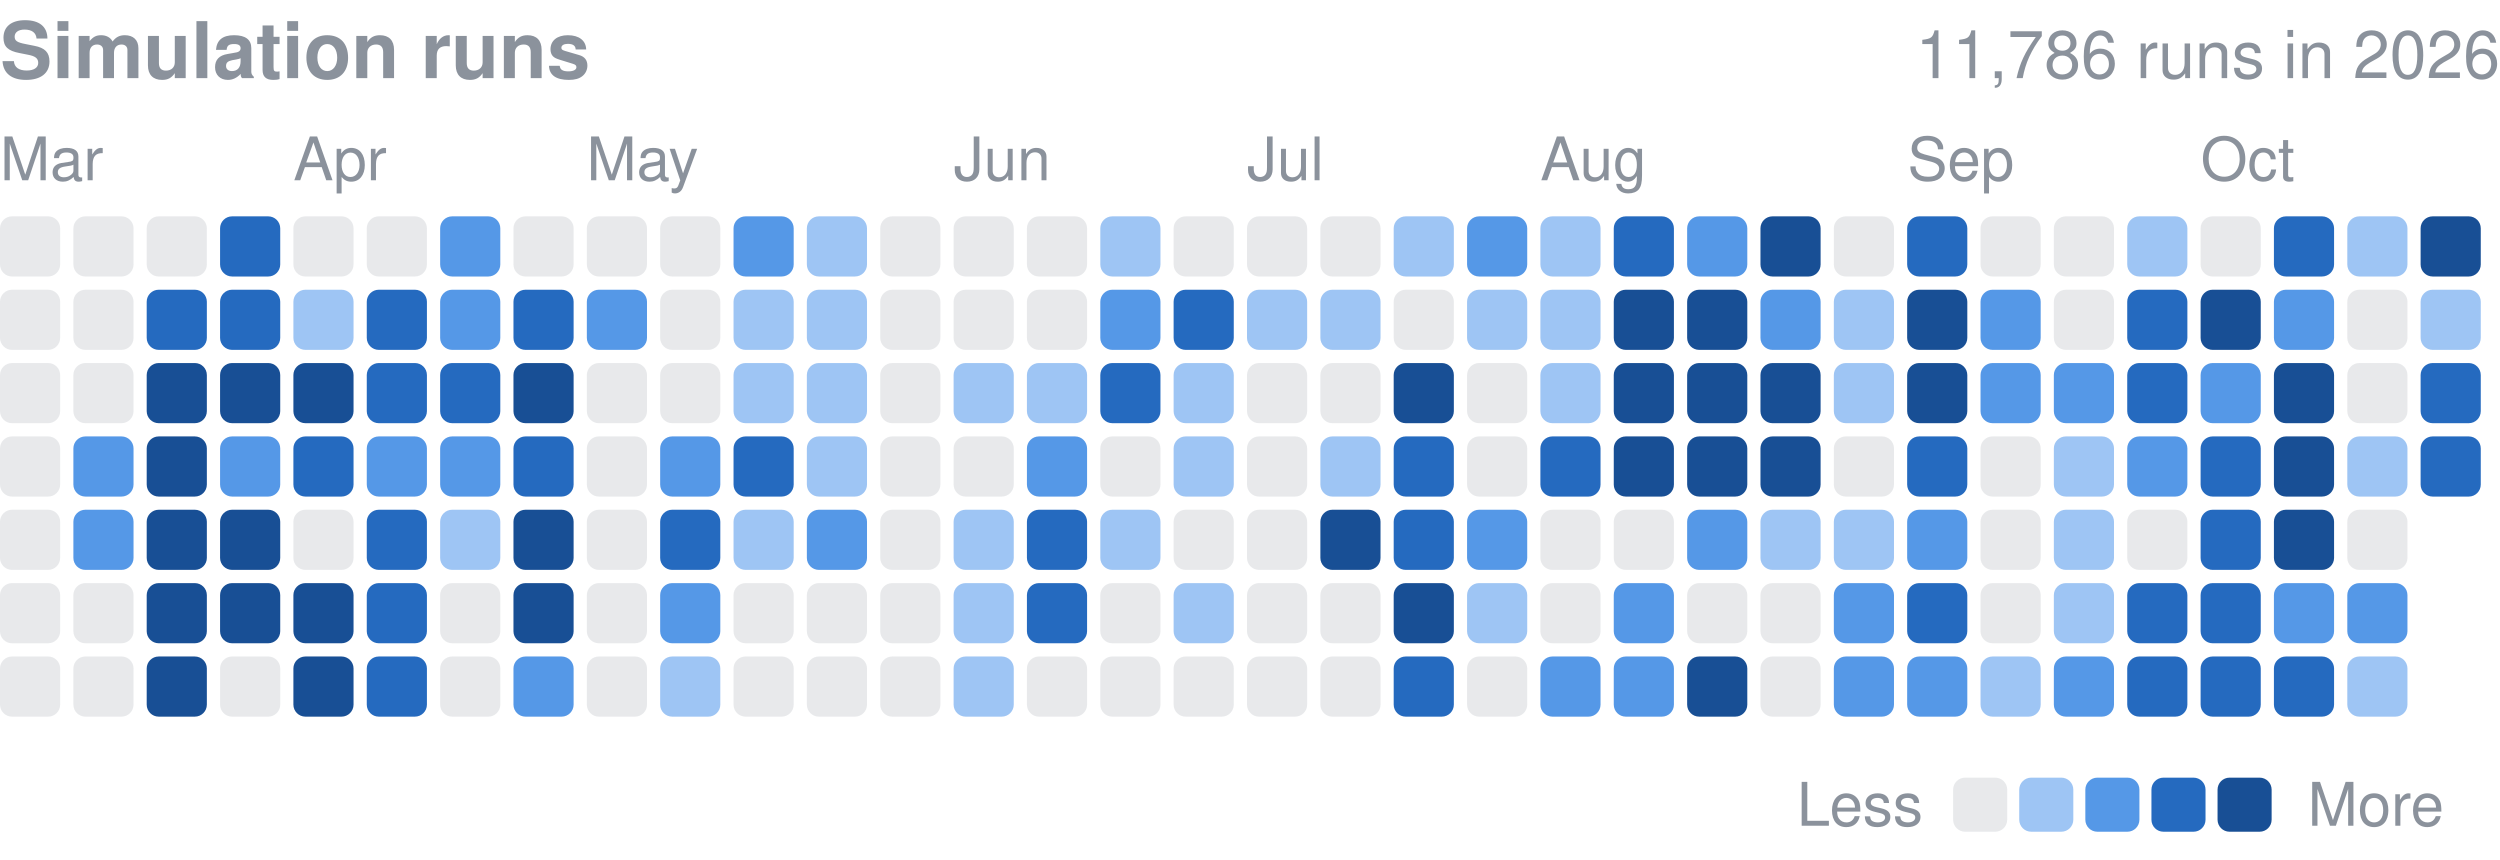
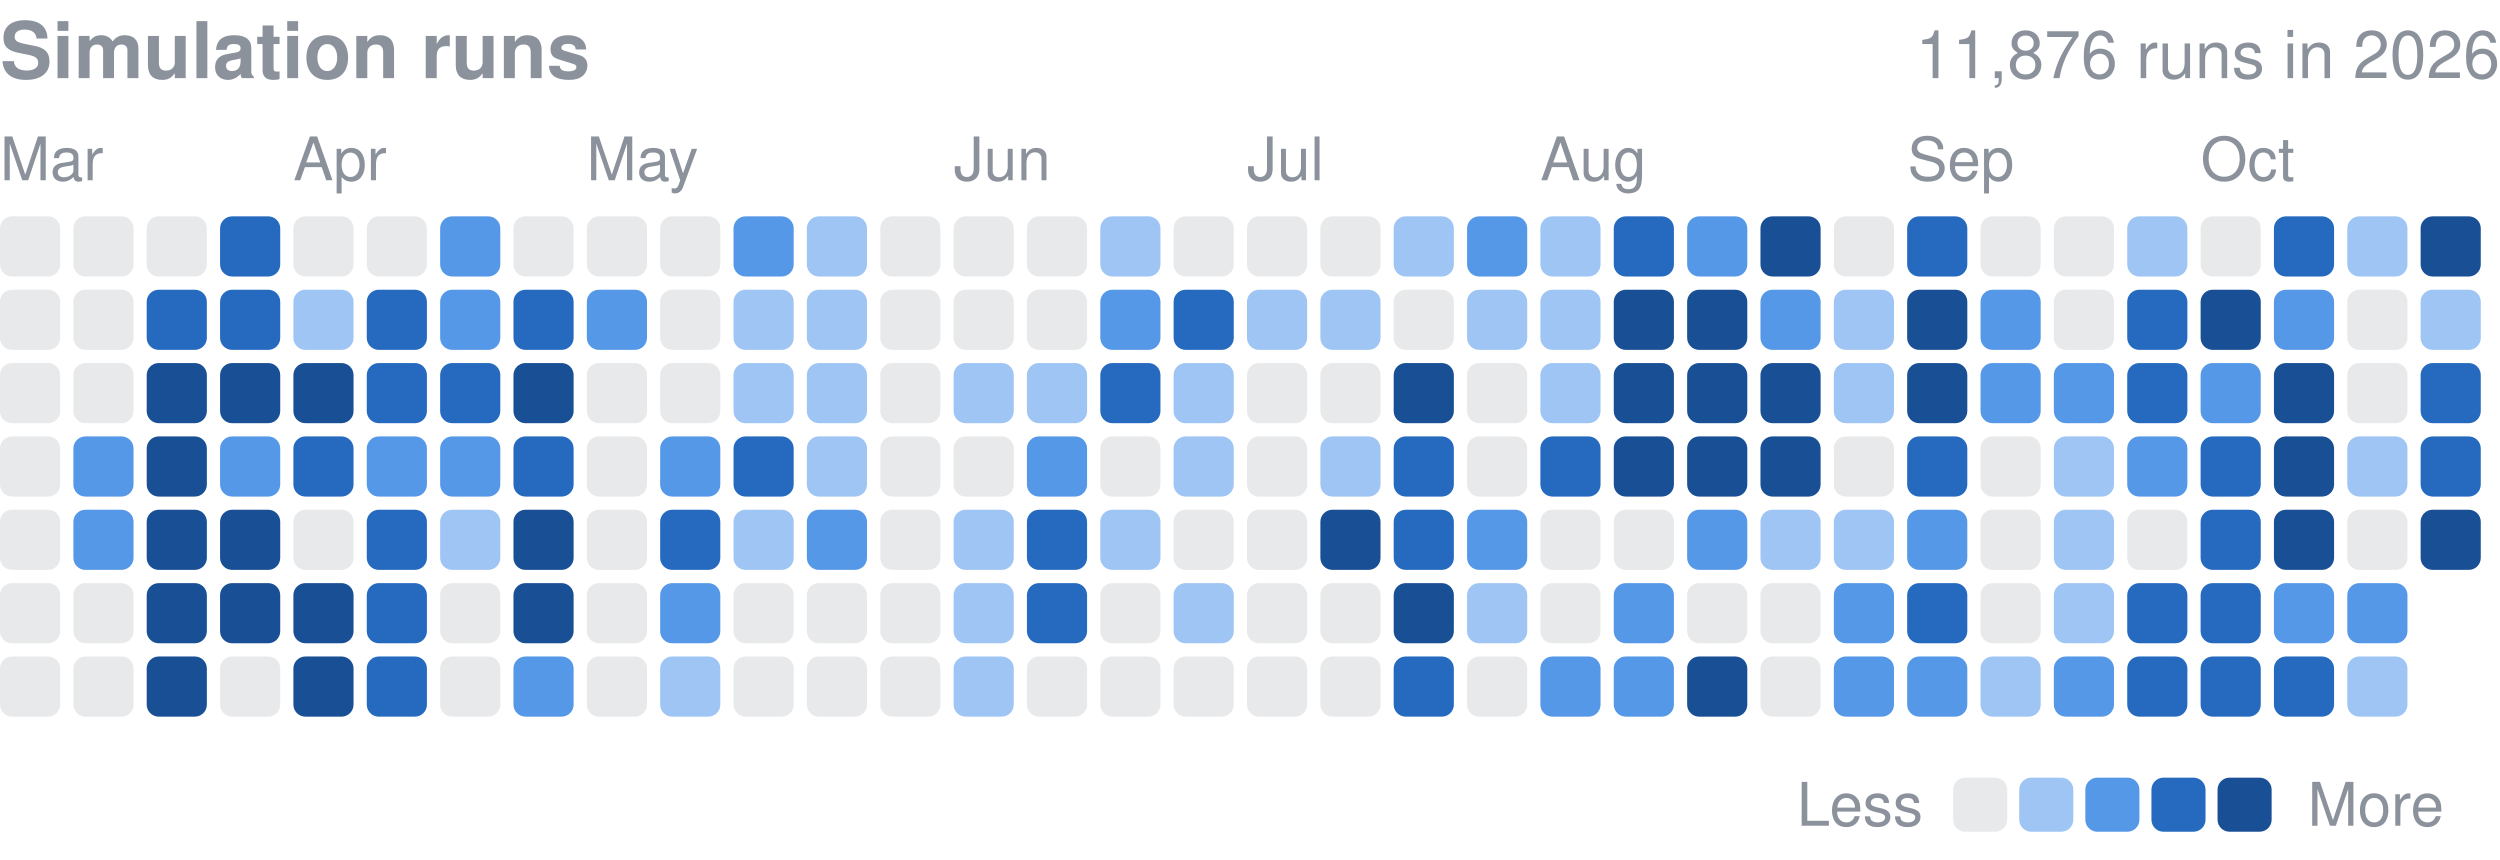
<svg xmlns="http://www.w3.org/2000/svg" width="416" height="143" viewBox="0 0 416 143" role="img" aria-label="Finished simulation runs per day in 2026">
  <style>text{font-family:-apple-system,BlinkMacSystemFont,"Segoe UI",Helvetica,Arial,sans-serif}</style>
  <text x="0" y="13" font-size="13" font-weight="600" fill="#8b929c">Simulation runs</text>
-   <text x="416" y="13" font-size="11" fill="#8b929c" text-anchor="end">11,786 runs in 2026</text>
+   <text x="416" y="13" font-size="11" fill="#8b929c" text-anchor="end">11,876 runs in 2026</text>
  <text x="0.0" y="30" font-size="10" fill="#8b929c">Mar</text>
  <text x="48.8" y="30" font-size="10" fill="#8b929c">Apr</text>
  <text x="97.6" y="30" font-size="10" fill="#8b929c">May</text>
  <text x="158.7" y="30" font-size="10" fill="#8b929c">Jun</text>
  <text x="207.5" y="30" font-size="10" fill="#8b929c">Jul</text>
  <text x="256.3" y="30" font-size="10" fill="#8b929c">Aug</text>
  <text x="317.4" y="30" font-size="10" fill="#8b929c">Sep</text>
  <text x="366.2" y="30" font-size="10" fill="#8b929c">Oct</text>
  <rect x="0.00" y="36.00" width="10.01" height="10.01" rx="2.0" fill="#8b929c" opacity="0.2" />
  <rect x="0.00" y="48.21" width="10.01" height="10.01" rx="2.0" fill="#8b929c" opacity="0.2" />
  <rect x="0.00" y="60.41" width="10.01" height="10.01" rx="2.0" fill="#8b929c" opacity="0.2" />
  <rect x="0.00" y="72.62" width="10.01" height="10.01" rx="2.0" fill="#8b929c" opacity="0.2" />
  <rect x="0.00" y="84.82" width="10.01" height="10.01" rx="2.0" fill="#8b929c" opacity="0.2" />
  <rect x="0.00" y="97.03" width="10.01" height="10.01" rx="2.0" fill="#8b929c" opacity="0.2" />
  <rect x="0.00" y="109.24" width="10.01" height="10.01" rx="2.0" fill="#8b929c" opacity="0.2" />
  <rect x="12.21" y="36.00" width="10.01" height="10.01" rx="2.0" fill="#8b929c" opacity="0.2" />
  <rect x="12.21" y="48.21" width="10.01" height="10.01" rx="2.0" fill="#8b929c" opacity="0.2" />
  <rect x="12.21" y="60.41" width="10.01" height="10.01" rx="2.0" fill="#8b929c" opacity="0.2" />
  <rect x="12.21" y="72.62" width="10.01" height="10.01" rx="2.0" fill="#5598e7" />
  <rect x="12.21" y="84.82" width="10.01" height="10.01" rx="2.0" fill="#5598e7" />
  <rect x="12.21" y="97.03" width="10.01" height="10.01" rx="2.0" fill="#8b929c" opacity="0.2" />
  <rect x="12.21" y="109.24" width="10.01" height="10.01" rx="2.0" fill="#8b929c" opacity="0.2" />
  <rect x="24.41" y="36.00" width="10.01" height="10.01" rx="2.0" fill="#8b929c" opacity="0.2" />
  <rect x="24.41" y="48.21" width="10.01" height="10.01" rx="2.0" fill="#256abf" />
  <rect x="24.41" y="60.41" width="10.01" height="10.01" rx="2.0" fill="#184f95" />
  <rect x="24.41" y="72.62" width="10.01" height="10.01" rx="2.0" fill="#184f95" />
  <rect x="24.41" y="84.82" width="10.01" height="10.01" rx="2.0" fill="#184f95" />
  <rect x="24.41" y="97.03" width="10.01" height="10.01" rx="2.0" fill="#184f95" />
  <rect x="24.41" y="109.24" width="10.01" height="10.01" rx="2.0" fill="#184f95" />
  <rect x="36.62" y="36.00" width="10.01" height="10.01" rx="2.0" fill="#256abf" />
  <rect x="36.62" y="48.21" width="10.01" height="10.01" rx="2.0" fill="#256abf" />
  <rect x="36.62" y="60.41" width="10.01" height="10.01" rx="2.0" fill="#184f95" />
  <rect x="36.62" y="72.62" width="10.01" height="10.01" rx="2.0" fill="#5598e7" />
  <rect x="36.62" y="84.82" width="10.01" height="10.01" rx="2.0" fill="#184f95" />
  <rect x="36.62" y="97.03" width="10.01" height="10.01" rx="2.0" fill="#184f95" />
  <rect x="36.62" y="109.24" width="10.01" height="10.01" rx="2.0" fill="#8b929c" opacity="0.2" />
  <rect x="48.82" y="36.00" width="10.01" height="10.01" rx="2.0" fill="#8b929c" opacity="0.2" />
  <rect x="48.82" y="48.21" width="10.01" height="10.01" rx="2.0" fill="#9ec5f4" />
  <rect x="48.82" y="60.41" width="10.01" height="10.01" rx="2.0" fill="#184f95" />
  <rect x="48.82" y="72.62" width="10.01" height="10.01" rx="2.0" fill="#256abf" />
  <rect x="48.82" y="84.82" width="10.01" height="10.01" rx="2.0" fill="#8b929c" opacity="0.2" />
  <rect x="48.82" y="97.03" width="10.01" height="10.01" rx="2.0" fill="#184f95" />
  <rect x="48.82" y="109.24" width="10.01" height="10.01" rx="2.0" fill="#184f95" />
  <rect x="61.03" y="36.00" width="10.01" height="10.01" rx="2.0" fill="#8b929c" opacity="0.2" />
  <rect x="61.03" y="48.21" width="10.01" height="10.01" rx="2.0" fill="#256abf" />
  <rect x="61.03" y="60.41" width="10.01" height="10.01" rx="2.0" fill="#256abf" />
  <rect x="61.03" y="72.62" width="10.01" height="10.01" rx="2.0" fill="#5598e7" />
  <rect x="61.03" y="84.82" width="10.01" height="10.01" rx="2.0" fill="#256abf" />
  <rect x="61.03" y="97.03" width="10.01" height="10.01" rx="2.0" fill="#256abf" />
  <rect x="61.03" y="109.24" width="10.01" height="10.01" rx="2.0" fill="#256abf" />
  <rect x="73.24" y="36.00" width="10.01" height="10.01" rx="2.0" fill="#5598e7" />
  <rect x="73.24" y="48.21" width="10.01" height="10.01" rx="2.0" fill="#5598e7" />
  <rect x="73.24" y="60.41" width="10.01" height="10.01" rx="2.0" fill="#256abf" />
  <rect x="73.24" y="72.62" width="10.01" height="10.01" rx="2.0" fill="#5598e7" />
  <rect x="73.24" y="84.82" width="10.01" height="10.01" rx="2.0" fill="#9ec5f4" />
  <rect x="73.24" y="97.03" width="10.01" height="10.01" rx="2.0" fill="#8b929c" opacity="0.2" />
  <rect x="73.24" y="109.24" width="10.01" height="10.01" rx="2.0" fill="#8b929c" opacity="0.2" />
  <rect x="85.44" y="36.00" width="10.01" height="10.01" rx="2.0" fill="#8b929c" opacity="0.2" />
  <rect x="85.44" y="48.21" width="10.01" height="10.01" rx="2.0" fill="#256abf" />
  <rect x="85.44" y="60.41" width="10.01" height="10.01" rx="2.0" fill="#184f95" />
  <rect x="85.44" y="72.62" width="10.01" height="10.01" rx="2.0" fill="#256abf" />
  <rect x="85.44" y="84.82" width="10.01" height="10.01" rx="2.0" fill="#184f95" />
  <rect x="85.44" y="97.03" width="10.01" height="10.01" rx="2.0" fill="#184f95" />
  <rect x="85.44" y="109.24" width="10.01" height="10.01" rx="2.0" fill="#5598e7" />
  <rect x="97.65" y="36.00" width="10.01" height="10.01" rx="2.0" fill="#8b929c" opacity="0.2" />
  <rect x="97.65" y="48.21" width="10.01" height="10.01" rx="2.0" fill="#5598e7" />
  <rect x="97.65" y="60.41" width="10.01" height="10.01" rx="2.0" fill="#8b929c" opacity="0.2" />
  <rect x="97.65" y="72.62" width="10.01" height="10.01" rx="2.0" fill="#8b929c" opacity="0.2" />
  <rect x="97.65" y="84.82" width="10.01" height="10.01" rx="2.0" fill="#8b929c" opacity="0.2" />
  <rect x="97.65" y="97.03" width="10.01" height="10.01" rx="2.0" fill="#8b929c" opacity="0.2" />
  <rect x="97.65" y="109.24" width="10.01" height="10.01" rx="2.0" fill="#8b929c" opacity="0.2" />
  <rect x="109.85" y="36.00" width="10.01" height="10.01" rx="2.0" fill="#8b929c" opacity="0.2" />
  <rect x="109.85" y="48.21" width="10.01" height="10.01" rx="2.0" fill="#8b929c" opacity="0.2" />
  <rect x="109.85" y="60.41" width="10.01" height="10.01" rx="2.0" fill="#8b929c" opacity="0.2" />
  <rect x="109.85" y="72.62" width="10.01" height="10.01" rx="2.0" fill="#5598e7" />
  <rect x="109.85" y="84.82" width="10.01" height="10.01" rx="2.0" fill="#256abf" />
  <rect x="109.85" y="97.03" width="10.01" height="10.01" rx="2.0" fill="#5598e7" />
  <rect x="109.85" y="109.24" width="10.01" height="10.01" rx="2.0" fill="#9ec5f4" />
  <rect x="122.06" y="36.00" width="10.01" height="10.01" rx="2.0" fill="#5598e7" />
  <rect x="122.06" y="48.21" width="10.01" height="10.01" rx="2.0" fill="#9ec5f4" />
  <rect x="122.06" y="60.41" width="10.01" height="10.01" rx="2.0" fill="#9ec5f4" />
  <rect x="122.06" y="72.62" width="10.01" height="10.01" rx="2.0" fill="#256abf" />
  <rect x="122.06" y="84.82" width="10.01" height="10.01" rx="2.0" fill="#9ec5f4" />
  <rect x="122.06" y="97.03" width="10.01" height="10.01" rx="2.0" fill="#8b929c" opacity="0.2" />
  <rect x="122.06" y="109.24" width="10.01" height="10.01" rx="2.0" fill="#8b929c" opacity="0.2" />
  <rect x="134.26" y="36.00" width="10.01" height="10.01" rx="2.0" fill="#9ec5f4" />
  <rect x="134.26" y="48.21" width="10.01" height="10.01" rx="2.0" fill="#9ec5f4" />
  <rect x="134.26" y="60.41" width="10.01" height="10.01" rx="2.0" fill="#9ec5f4" />
  <rect x="134.26" y="72.62" width="10.01" height="10.01" rx="2.0" fill="#9ec5f4" />
  <rect x="134.26" y="84.82" width="10.01" height="10.01" rx="2.0" fill="#5598e7" />
  <rect x="134.26" y="97.03" width="10.01" height="10.01" rx="2.0" fill="#8b929c" opacity="0.2" />
  <rect x="134.26" y="109.24" width="10.01" height="10.01" rx="2.0" fill="#8b929c" opacity="0.2" />
  <rect x="146.47" y="36.00" width="10.01" height="10.01" rx="2.0" fill="#8b929c" opacity="0.2" />
  <rect x="146.47" y="48.21" width="10.01" height="10.01" rx="2.0" fill="#8b929c" opacity="0.2" />
  <rect x="146.47" y="60.41" width="10.01" height="10.01" rx="2.0" fill="#8b929c" opacity="0.2" />
  <rect x="146.47" y="72.62" width="10.01" height="10.01" rx="2.0" fill="#8b929c" opacity="0.2" />
  <rect x="146.47" y="84.82" width="10.01" height="10.01" rx="2.0" fill="#8b929c" opacity="0.2" />
  <rect x="146.47" y="97.03" width="10.01" height="10.01" rx="2.0" fill="#8b929c" opacity="0.2" />
  <rect x="146.47" y="109.24" width="10.01" height="10.01" rx="2.0" fill="#8b929c" opacity="0.2" />
  <rect x="158.68" y="36.00" width="10.01" height="10.01" rx="2.0" fill="#8b929c" opacity="0.2" />
  <rect x="158.68" y="48.21" width="10.01" height="10.01" rx="2.0" fill="#8b929c" opacity="0.2" />
  <rect x="158.68" y="60.41" width="10.01" height="10.01" rx="2.0" fill="#9ec5f4" />
  <rect x="158.68" y="72.62" width="10.01" height="10.01" rx="2.0" fill="#8b929c" opacity="0.2" />
  <rect x="158.68" y="84.82" width="10.01" height="10.01" rx="2.0" fill="#9ec5f4" />
  <rect x="158.68" y="97.03" width="10.01" height="10.01" rx="2.0" fill="#9ec5f4" />
  <rect x="158.68" y="109.24" width="10.01" height="10.01" rx="2.0" fill="#9ec5f4" />
  <rect x="170.88" y="36.00" width="10.01" height="10.01" rx="2.0" fill="#8b929c" opacity="0.2" />
  <rect x="170.88" y="48.21" width="10.01" height="10.01" rx="2.0" fill="#8b929c" opacity="0.2" />
  <rect x="170.88" y="60.41" width="10.01" height="10.01" rx="2.0" fill="#9ec5f4" />
  <rect x="170.88" y="72.62" width="10.01" height="10.01" rx="2.0" fill="#5598e7" />
  <rect x="170.88" y="84.82" width="10.01" height="10.01" rx="2.0" fill="#256abf" />
  <rect x="170.88" y="97.03" width="10.01" height="10.01" rx="2.0" fill="#256abf" />
  <rect x="170.88" y="109.24" width="10.01" height="10.01" rx="2.0" fill="#8b929c" opacity="0.2" />
  <rect x="183.09" y="36.00" width="10.01" height="10.01" rx="2.0" fill="#9ec5f4" />
  <rect x="183.09" y="48.21" width="10.01" height="10.01" rx="2.0" fill="#5598e7" />
  <rect x="183.09" y="60.41" width="10.01" height="10.01" rx="2.0" fill="#256abf" />
  <rect x="183.09" y="72.62" width="10.01" height="10.01" rx="2.0" fill="#8b929c" opacity="0.2" />
  <rect x="183.09" y="84.82" width="10.01" height="10.01" rx="2.0" fill="#9ec5f4" />
  <rect x="183.09" y="97.03" width="10.01" height="10.01" rx="2.0" fill="#8b929c" opacity="0.2" />
  <rect x="183.09" y="109.24" width="10.01" height="10.01" rx="2.0" fill="#8b929c" opacity="0.2" />
  <rect x="195.29" y="36.00" width="10.01" height="10.01" rx="2.0" fill="#8b929c" opacity="0.2" />
  <rect x="195.29" y="48.21" width="10.01" height="10.01" rx="2.0" fill="#256abf" />
  <rect x="195.29" y="60.41" width="10.01" height="10.01" rx="2.0" fill="#9ec5f4" />
  <rect x="195.29" y="72.62" width="10.01" height="10.01" rx="2.0" fill="#9ec5f4" />
  <rect x="195.29" y="84.82" width="10.01" height="10.01" rx="2.0" fill="#8b929c" opacity="0.2" />
  <rect x="195.29" y="97.03" width="10.01" height="10.01" rx="2.0" fill="#9ec5f4" />
  <rect x="195.29" y="109.24" width="10.01" height="10.01" rx="2.0" fill="#8b929c" opacity="0.2" />
  <rect x="207.50" y="36.00" width="10.01" height="10.01" rx="2.0" fill="#8b929c" opacity="0.2" />
  <rect x="207.50" y="48.21" width="10.01" height="10.01" rx="2.0" fill="#9ec5f4" />
  <rect x="207.50" y="60.41" width="10.01" height="10.01" rx="2.0" fill="#8b929c" opacity="0.2" />
  <rect x="207.50" y="72.62" width="10.01" height="10.01" rx="2.0" fill="#8b929c" opacity="0.2" />
  <rect x="207.50" y="84.82" width="10.01" height="10.01" rx="2.0" fill="#8b929c" opacity="0.2" />
  <rect x="207.50" y="97.03" width="10.01" height="10.01" rx="2.0" fill="#8b929c" opacity="0.2" />
  <rect x="207.50" y="109.24" width="10.01" height="10.01" rx="2.0" fill="#8b929c" opacity="0.2" />
  <rect x="219.71" y="36.00" width="10.01" height="10.01" rx="2.0" fill="#8b929c" opacity="0.2" />
  <rect x="219.71" y="48.21" width="10.01" height="10.01" rx="2.0" fill="#9ec5f4" />
  <rect x="219.71" y="60.41" width="10.01" height="10.01" rx="2.0" fill="#8b929c" opacity="0.2" />
  <rect x="219.71" y="72.62" width="10.01" height="10.01" rx="2.0" fill="#9ec5f4" />
  <rect x="219.71" y="84.82" width="10.01" height="10.01" rx="2.0" fill="#184f95" />
  <rect x="219.71" y="97.03" width="10.01" height="10.01" rx="2.0" fill="#8b929c" opacity="0.2" />
  <rect x="219.71" y="109.24" width="10.01" height="10.01" rx="2.0" fill="#8b929c" opacity="0.2" />
  <rect x="231.91" y="36.00" width="10.01" height="10.01" rx="2.0" fill="#9ec5f4" />
  <rect x="231.91" y="48.21" width="10.01" height="10.01" rx="2.0" fill="#8b929c" opacity="0.2" />
  <rect x="231.91" y="60.41" width="10.01" height="10.01" rx="2.0" fill="#184f95" />
  <rect x="231.91" y="72.62" width="10.01" height="10.01" rx="2.0" fill="#256abf" />
  <rect x="231.91" y="84.82" width="10.01" height="10.01" rx="2.0" fill="#256abf" />
  <rect x="231.91" y="97.03" width="10.01" height="10.01" rx="2.0" fill="#184f95" />
  <rect x="231.91" y="109.24" width="10.01" height="10.01" rx="2.0" fill="#256abf" />
  <rect x="244.12" y="36.00" width="10.01" height="10.01" rx="2.0" fill="#5598e7" />
  <rect x="244.12" y="48.21" width="10.01" height="10.01" rx="2.0" fill="#9ec5f4" />
  <rect x="244.12" y="60.41" width="10.01" height="10.01" rx="2.0" fill="#8b929c" opacity="0.2" />
  <rect x="244.12" y="72.62" width="10.01" height="10.01" rx="2.0" fill="#8b929c" opacity="0.2" />
  <rect x="244.12" y="84.82" width="10.01" height="10.01" rx="2.0" fill="#5598e7" />
  <rect x="244.12" y="97.03" width="10.01" height="10.01" rx="2.0" fill="#9ec5f4" />
  <rect x="244.12" y="109.24" width="10.01" height="10.01" rx="2.0" fill="#8b929c" opacity="0.2" />
  <rect x="256.32" y="36.00" width="10.01" height="10.01" rx="2.0" fill="#9ec5f4" />
  <rect x="256.32" y="48.21" width="10.01" height="10.01" rx="2.0" fill="#9ec5f4" />
  <rect x="256.32" y="60.41" width="10.01" height="10.01" rx="2.0" fill="#9ec5f4" />
  <rect x="256.32" y="72.62" width="10.01" height="10.01" rx="2.0" fill="#256abf" />
  <rect x="256.32" y="84.82" width="10.01" height="10.01" rx="2.0" fill="#8b929c" opacity="0.2" />
  <rect x="256.32" y="97.03" width="10.01" height="10.01" rx="2.0" fill="#8b929c" opacity="0.2" />
  <rect x="256.32" y="109.24" width="10.01" height="10.01" rx="2.0" fill="#5598e7" />
  <rect x="268.53" y="36.00" width="10.01" height="10.01" rx="2.0" fill="#256abf" />
  <rect x="268.53" y="48.21" width="10.01" height="10.01" rx="2.0" fill="#184f95" />
  <rect x="268.53" y="60.41" width="10.01" height="10.01" rx="2.0" fill="#184f95" />
  <rect x="268.53" y="72.62" width="10.01" height="10.01" rx="2.0" fill="#184f95" />
  <rect x="268.53" y="84.82" width="10.01" height="10.01" rx="2.0" fill="#8b929c" opacity="0.2" />
  <rect x="268.53" y="97.03" width="10.01" height="10.01" rx="2.0" fill="#5598e7" />
  <rect x="268.53" y="109.24" width="10.01" height="10.01" rx="2.0" fill="#5598e7" />
  <rect x="280.74" y="36.00" width="10.01" height="10.01" rx="2.0" fill="#5598e7" />
  <rect x="280.74" y="48.21" width="10.01" height="10.01" rx="2.0" fill="#184f95" />
  <rect x="280.74" y="60.41" width="10.01" height="10.01" rx="2.0" fill="#184f95" />
  <rect x="280.74" y="72.62" width="10.01" height="10.01" rx="2.0" fill="#184f95" />
  <rect x="280.74" y="84.82" width="10.01" height="10.01" rx="2.0" fill="#5598e7" />
  <rect x="280.74" y="97.03" width="10.01" height="10.01" rx="2.0" fill="#8b929c" opacity="0.2" />
  <rect x="280.74" y="109.24" width="10.01" height="10.01" rx="2.0" fill="#184f95" />
  <rect x="292.94" y="36.00" width="10.01" height="10.01" rx="2.0" fill="#184f95" />
  <rect x="292.94" y="48.21" width="10.01" height="10.01" rx="2.0" fill="#5598e7" />
  <rect x="292.94" y="60.41" width="10.01" height="10.01" rx="2.0" fill="#184f95" />
  <rect x="292.94" y="72.62" width="10.01" height="10.01" rx="2.0" fill="#184f95" />
  <rect x="292.94" y="84.82" width="10.01" height="10.01" rx="2.0" fill="#9ec5f4" />
  <rect x="292.94" y="97.03" width="10.01" height="10.01" rx="2.0" fill="#8b929c" opacity="0.2" />
  <rect x="292.94" y="109.24" width="10.01" height="10.01" rx="2.0" fill="#8b929c" opacity="0.2" />
  <rect x="305.15" y="36.00" width="10.01" height="10.01" rx="2.0" fill="#8b929c" opacity="0.2" />
  <rect x="305.15" y="48.21" width="10.01" height="10.01" rx="2.0" fill="#9ec5f4" />
  <rect x="305.15" y="60.41" width="10.01" height="10.01" rx="2.0" fill="#9ec5f4" />
  <rect x="305.15" y="72.62" width="10.01" height="10.01" rx="2.0" fill="#8b929c" opacity="0.2" />
  <rect x="305.15" y="84.82" width="10.01" height="10.01" rx="2.0" fill="#9ec5f4" />
  <rect x="305.15" y="97.03" width="10.01" height="10.01" rx="2.0" fill="#5598e7" />
  <rect x="305.15" y="109.24" width="10.01" height="10.01" rx="2.0" fill="#5598e7" />
  <rect x="317.35" y="36.00" width="10.01" height="10.01" rx="2.0" fill="#256abf" />
  <rect x="317.35" y="48.21" width="10.01" height="10.01" rx="2.0" fill="#184f95" />
  <rect x="317.35" y="60.41" width="10.01" height="10.01" rx="2.0" fill="#184f95" />
  <rect x="317.35" y="72.62" width="10.01" height="10.01" rx="2.0" fill="#256abf" />
  <rect x="317.35" y="84.82" width="10.01" height="10.01" rx="2.0" fill="#5598e7" />
  <rect x="317.35" y="97.03" width="10.01" height="10.01" rx="2.0" fill="#256abf" />
  <rect x="317.35" y="109.24" width="10.01" height="10.01" rx="2.0" fill="#5598e7" />
  <rect x="329.56" y="36.00" width="10.01" height="10.01" rx="2.0" fill="#8b929c" opacity="0.2" />
  <rect x="329.56" y="48.21" width="10.01" height="10.01" rx="2.0" fill="#5598e7" />
  <rect x="329.56" y="60.41" width="10.01" height="10.01" rx="2.0" fill="#5598e7" />
  <rect x="329.56" y="72.62" width="10.01" height="10.01" rx="2.0" fill="#8b929c" opacity="0.2" />
  <rect x="329.56" y="84.82" width="10.01" height="10.01" rx="2.0" fill="#8b929c" opacity="0.2" />
  <rect x="329.56" y="97.03" width="10.01" height="10.01" rx="2.0" fill="#8b929c" opacity="0.2" />
  <rect x="329.56" y="109.24" width="10.01" height="10.01" rx="2.0" fill="#9ec5f4" />
  <rect x="341.76" y="36.00" width="10.01" height="10.01" rx="2.0" fill="#8b929c" opacity="0.2" />
  <rect x="341.76" y="48.21" width="10.01" height="10.01" rx="2.0" fill="#8b929c" opacity="0.2" />
  <rect x="341.76" y="60.41" width="10.01" height="10.01" rx="2.0" fill="#5598e7" />
  <rect x="341.76" y="72.62" width="10.01" height="10.01" rx="2.0" fill="#9ec5f4" />
  <rect x="341.76" y="84.82" width="10.01" height="10.01" rx="2.0" fill="#9ec5f4" />
  <rect x="341.76" y="97.03" width="10.01" height="10.01" rx="2.0" fill="#9ec5f4" />
  <rect x="341.76" y="109.24" width="10.01" height="10.01" rx="2.0" fill="#5598e7" />
  <rect x="353.97" y="36.00" width="10.01" height="10.01" rx="2.0" fill="#9ec5f4" />
  <rect x="353.97" y="48.21" width="10.01" height="10.01" rx="2.0" fill="#256abf" />
  <rect x="353.97" y="60.41" width="10.01" height="10.01" rx="2.0" fill="#256abf" />
  <rect x="353.97" y="72.62" width="10.01" height="10.01" rx="2.0" fill="#5598e7" />
  <rect x="353.97" y="84.82" width="10.01" height="10.01" rx="2.0" fill="#8b929c" opacity="0.2" />
  <rect x="353.97" y="97.03" width="10.01" height="10.01" rx="2.0" fill="#256abf" />
  <rect x="353.97" y="109.24" width="10.01" height="10.01" rx="2.0" fill="#256abf" />
  <rect x="366.18" y="36.00" width="10.01" height="10.01" rx="2.0" fill="#8b929c" opacity="0.2" />
  <rect x="366.18" y="48.21" width="10.01" height="10.01" rx="2.0" fill="#184f95" />
  <rect x="366.18" y="60.41" width="10.01" height="10.01" rx="2.0" fill="#5598e7" />
  <rect x="366.18" y="72.62" width="10.01" height="10.01" rx="2.0" fill="#256abf" />
  <rect x="366.18" y="84.82" width="10.01" height="10.01" rx="2.0" fill="#256abf" />
  <rect x="366.18" y="97.03" width="10.01" height="10.01" rx="2.0" fill="#256abf" />
  <rect x="366.18" y="109.24" width="10.01" height="10.01" rx="2.0" fill="#256abf" />
  <rect x="378.38" y="36.00" width="10.01" height="10.01" rx="2.0" fill="#256abf" />
  <rect x="378.38" y="48.21" width="10.01" height="10.01" rx="2.0" fill="#5598e7" />
  <rect x="378.38" y="60.41" width="10.01" height="10.01" rx="2.0" fill="#184f95" />
  <rect x="378.38" y="72.62" width="10.01" height="10.01" rx="2.0" fill="#184f95" />
  <rect x="378.38" y="84.82" width="10.01" height="10.01" rx="2.0" fill="#184f95" />
  <rect x="378.38" y="97.03" width="10.01" height="10.01" rx="2.0" fill="#5598e7" />
  <rect x="378.38" y="109.24" width="10.01" height="10.01" rx="2.0" fill="#256abf" />
  <rect x="390.59" y="36.00" width="10.01" height="10.01" rx="2.0" fill="#9ec5f4" />
  <rect x="390.59" y="48.21" width="10.01" height="10.01" rx="2.0" fill="#8b929c" opacity="0.2" />
  <rect x="390.59" y="60.41" width="10.01" height="10.01" rx="2.0" fill="#8b929c" opacity="0.2" />
  <rect x="390.59" y="72.62" width="10.01" height="10.01" rx="2.0" fill="#9ec5f4" />
  <rect x="390.59" y="84.82" width="10.01" height="10.01" rx="2.0" fill="#8b929c" opacity="0.2" />
  <rect x="390.59" y="97.03" width="10.01" height="10.01" rx="2.0" fill="#5598e7" />
  <rect x="390.59" y="109.24" width="10.01" height="10.01" rx="2.0" fill="#9ec5f4" />
  <rect x="402.79" y="36.00" width="10.01" height="10.01" rx="2.0" fill="#184f95" />
  <rect x="402.79" y="48.21" width="10.01" height="10.01" rx="2.0" fill="#9ec5f4" />
  <rect x="402.79" y="60.41" width="10.01" height="10.01" rx="2.0" fill="#256abf" />
  <rect x="402.79" y="72.62" width="10.01" height="10.01" rx="2.0" fill="#256abf" />
+   <rect x="402.79" y="84.82" width="10.01" height="10.01" rx="2.0" fill="#184f95" />
  <text x="299" y="137.4" font-size="10" fill="#8b929c">Less</text>
  <rect x="325" y="129.4" width="9" height="9" rx="2.0" fill="#8b929c" opacity="0.2" />
  <rect x="336.0" y="129.4" width="9" height="9" rx="2.0" fill="#9ec5f4" />
  <rect x="347.0" y="129.4" width="9" height="9" rx="2.0" fill="#5598e7" />
  <rect x="358.0" y="129.4" width="9" height="9" rx="2.0" fill="#256abf" />
  <rect x="369.0" y="129.4" width="9" height="9" rx="2.0" fill="#184f95" />
  <text x="384.0" y="137.4" font-size="10" fill="#8b929c">More</text>
</svg>
